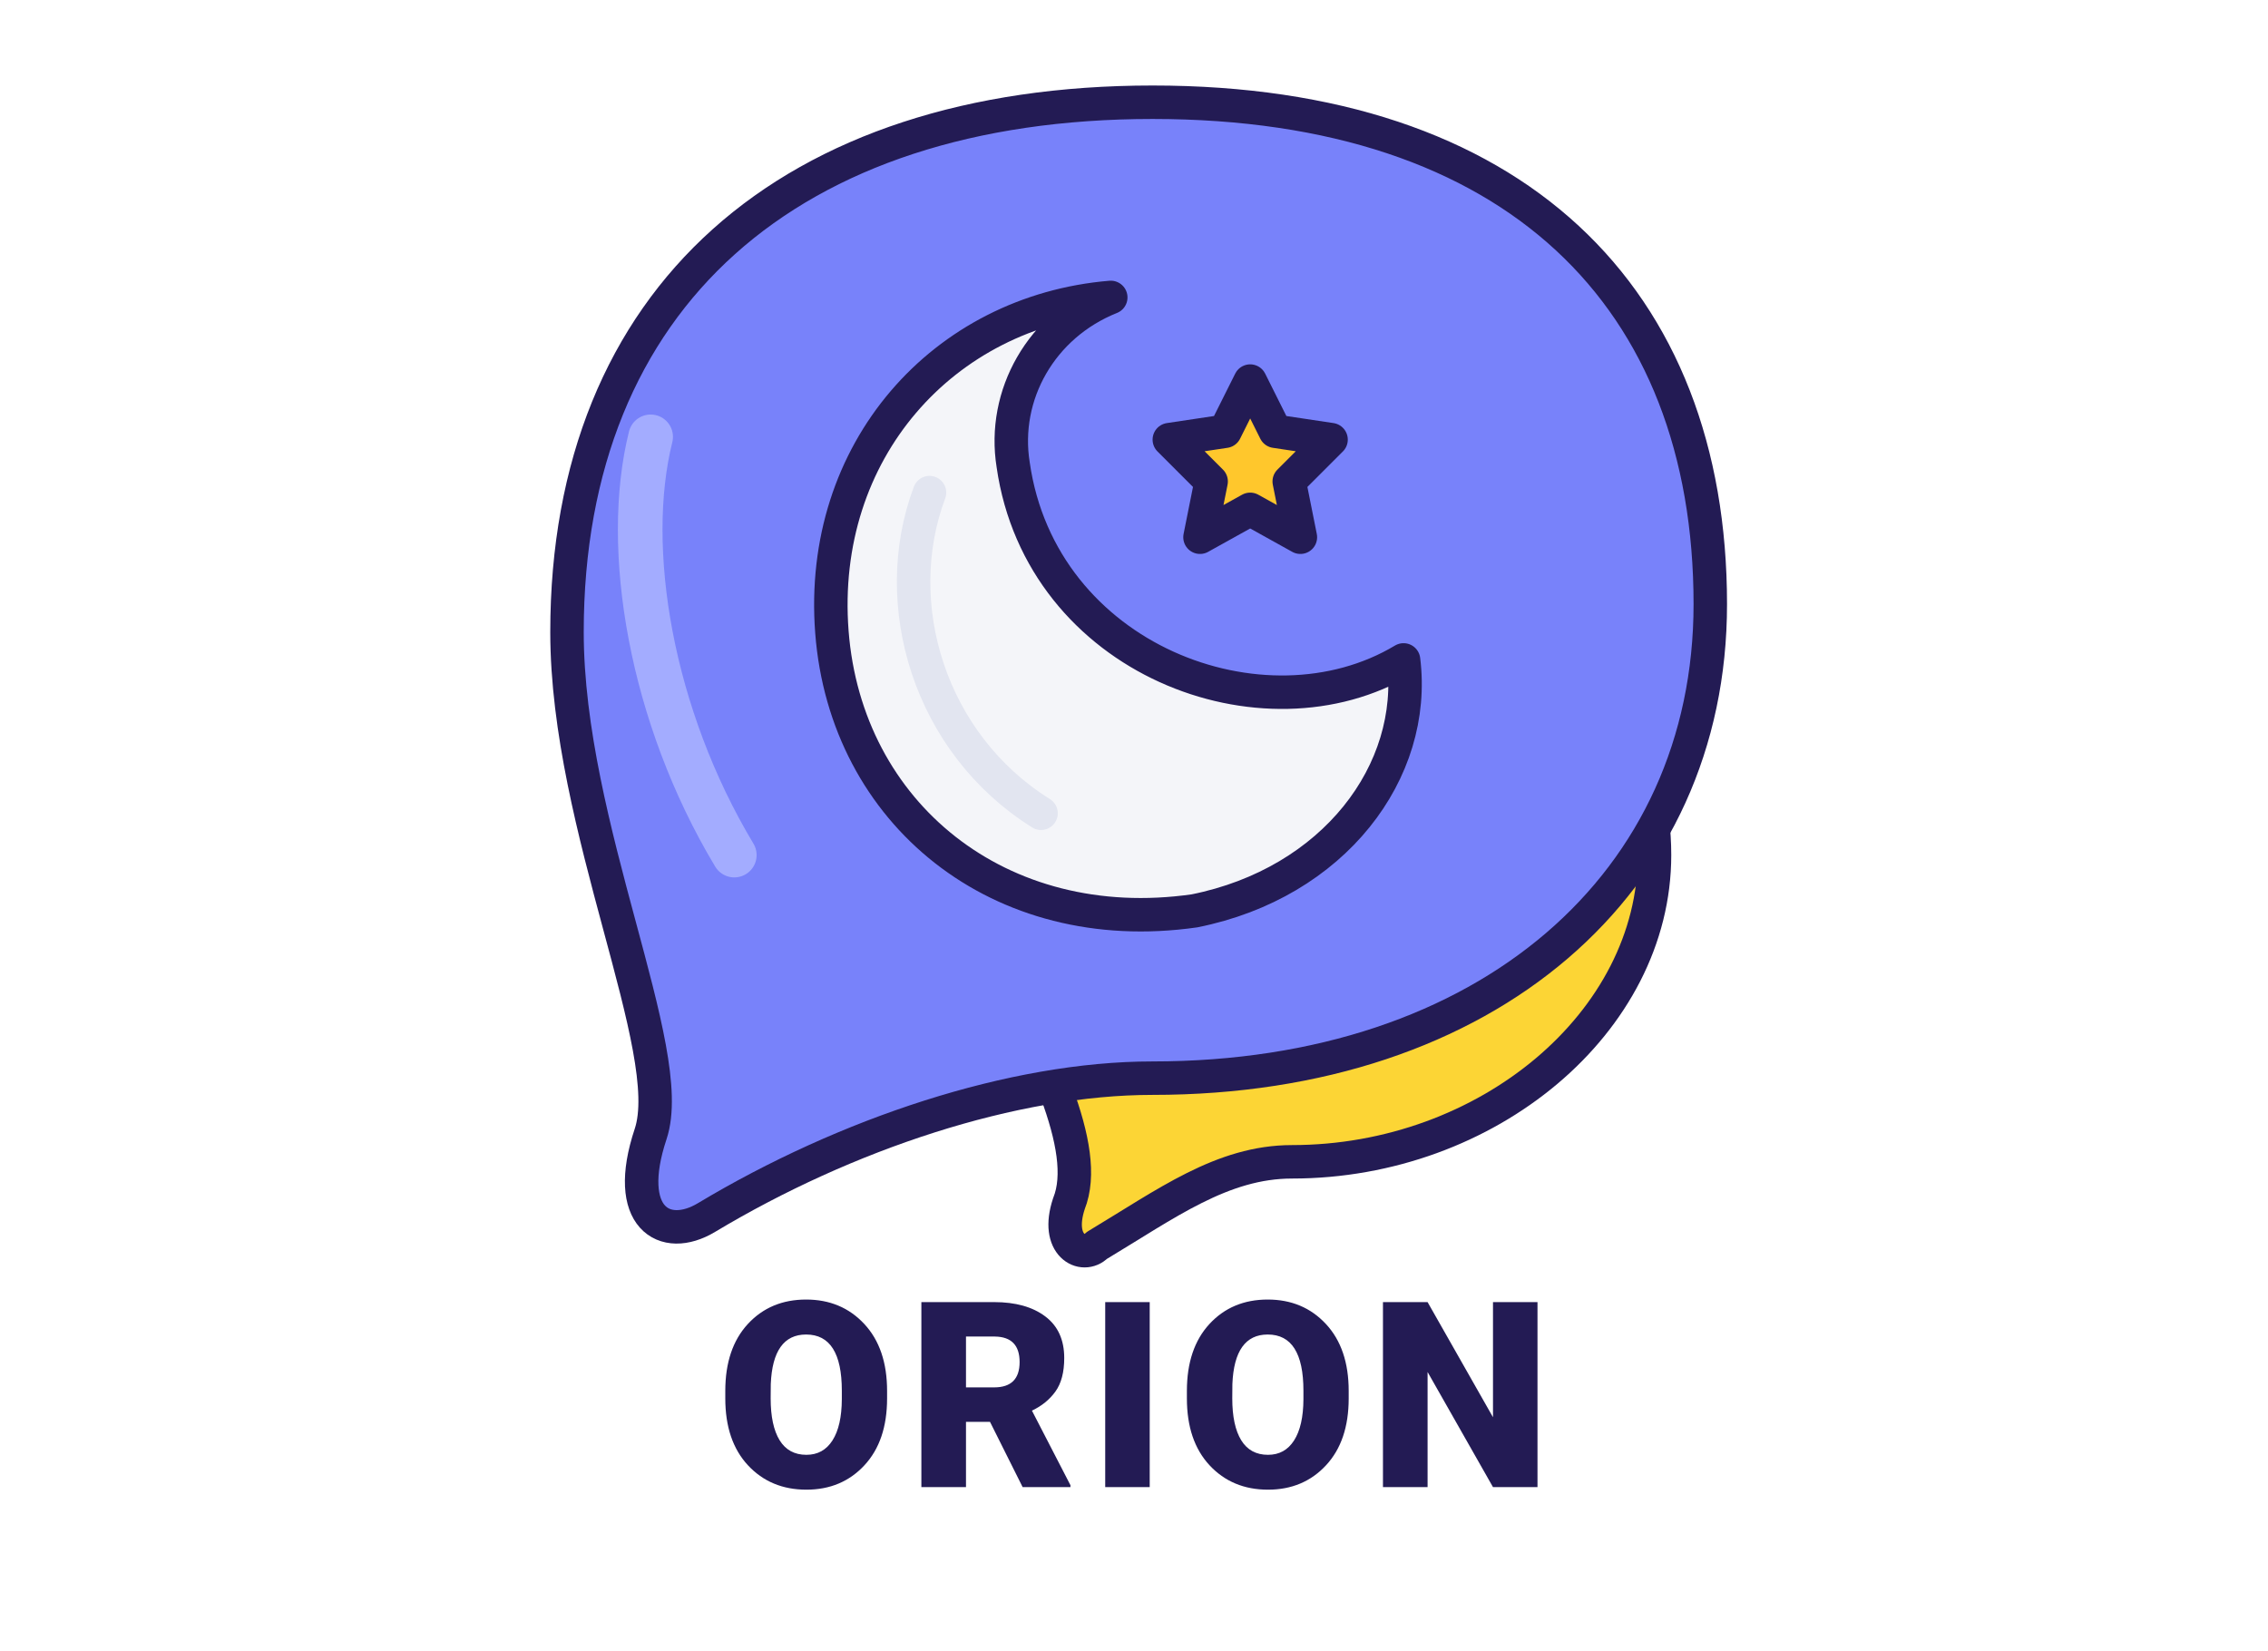
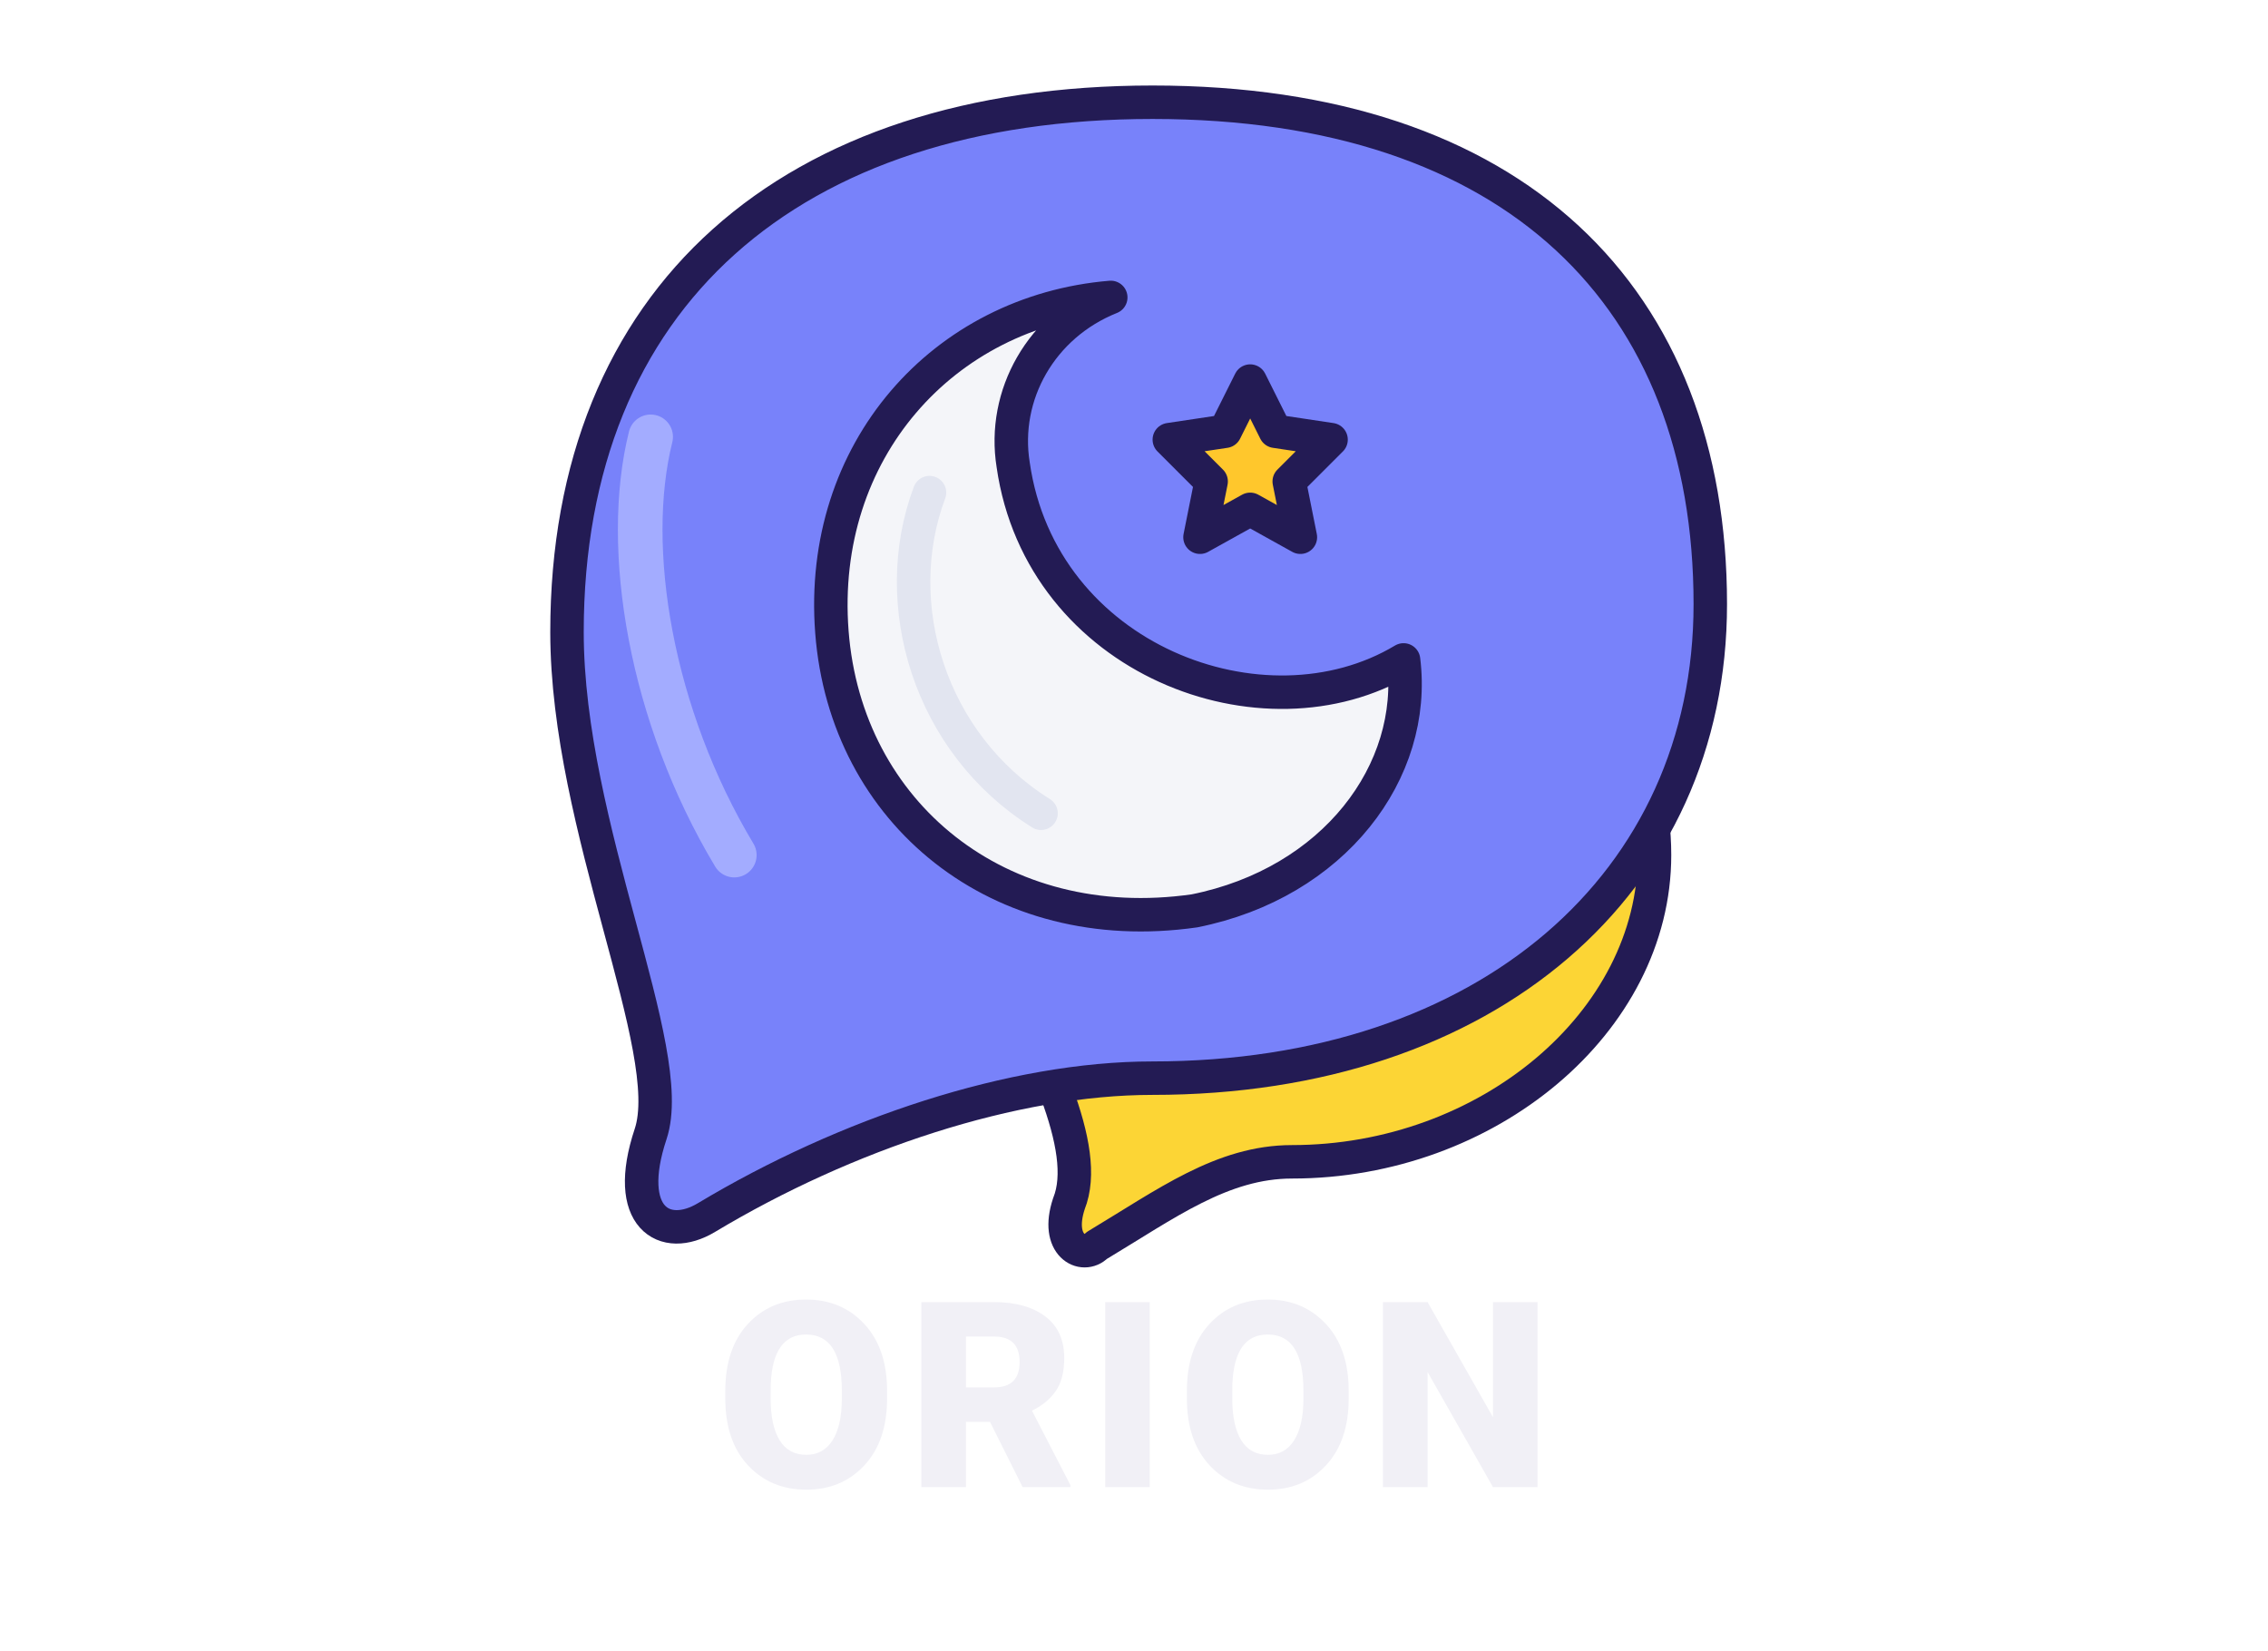
<svg xmlns="http://www.w3.org/2000/svg" width="610" height="444" viewBox="0 0 610 444" fill="none">
  <g stroke="#231B54" stroke-width="12" stroke-linecap="round" stroke-linejoin="round">
    <g transform="translate(130, 20) scale(0.75)">
      <path d="M 180,310 C 160,250 200,180 270,170 C 350,160 420,210 420,280 C 420,340 360,390 290,390 C 265,390 245,405 220,420 C 215,425 205,420 210,405 C 218,385 200,350 180,310 Z" fill="#FCD535" />
      <path d="M 200,300 C 185,260 210,200 270,185 C 330,175 390,215 395,270 C 360,340 270,390 200,300 Z" fill="#FFE575" stroke="none" />
      <path d="M 30,200 C 30,80 110,10 240,10 C 370,10 440,80 440,190 C 440,290 360,360 240,360 C 190,360 130,380 80,410 C 65,419 50,410 60,380 C 70,350 30,270 30,200 Z" fill="#7882FA" />
      <path d="M 60,130 C 50,170 60,230 90,280" stroke="#A3ACFF" stroke-width="16" fill="none" stroke-linecap="round" />
      <path d="M 225,80 C 165,85 120,135 125,200 C 130,265 185,310 255,300 C 305,290 335,250 330,210 C 280,240 200,210 190,140 C 186,115 200,90 225,80 Z" fill="#F4F5F9" />
      <path d="M 160,150 C 145,190 160,240 200,265" stroke="#E2E5F0" stroke-width="12" fill="none" stroke-linecap="round" />
      <path d="M 275,110 L 284,128 L 304,131 L 289,146 L 293,166 L 275,156 L 257,166 L 261,146 L 246,131 L 266,128 Z" fill="#FFC72C" />
    </g>
  </g>
-   <text x="305" y="400" text-anchor="middle" font-family="-apple-system, BlinkMacSystemFont, 'Segoe UI', Roboto, Helvetica, Arial, sans-serif" font-weight="900" font-size="70" fill="#231B54" letter-spacing="3">ORION</text>
+   <text x="305" y="400" text-anchor="middle" font-family="-apple-system, BlinkMacSystemFont, 'Segoe UI', Roboto, Helvetica, Arial, sans-serif" font-weight="900" font-size="70" fill="#f1f0f6" letter-spacing="3">ORION</text>
</svg>
